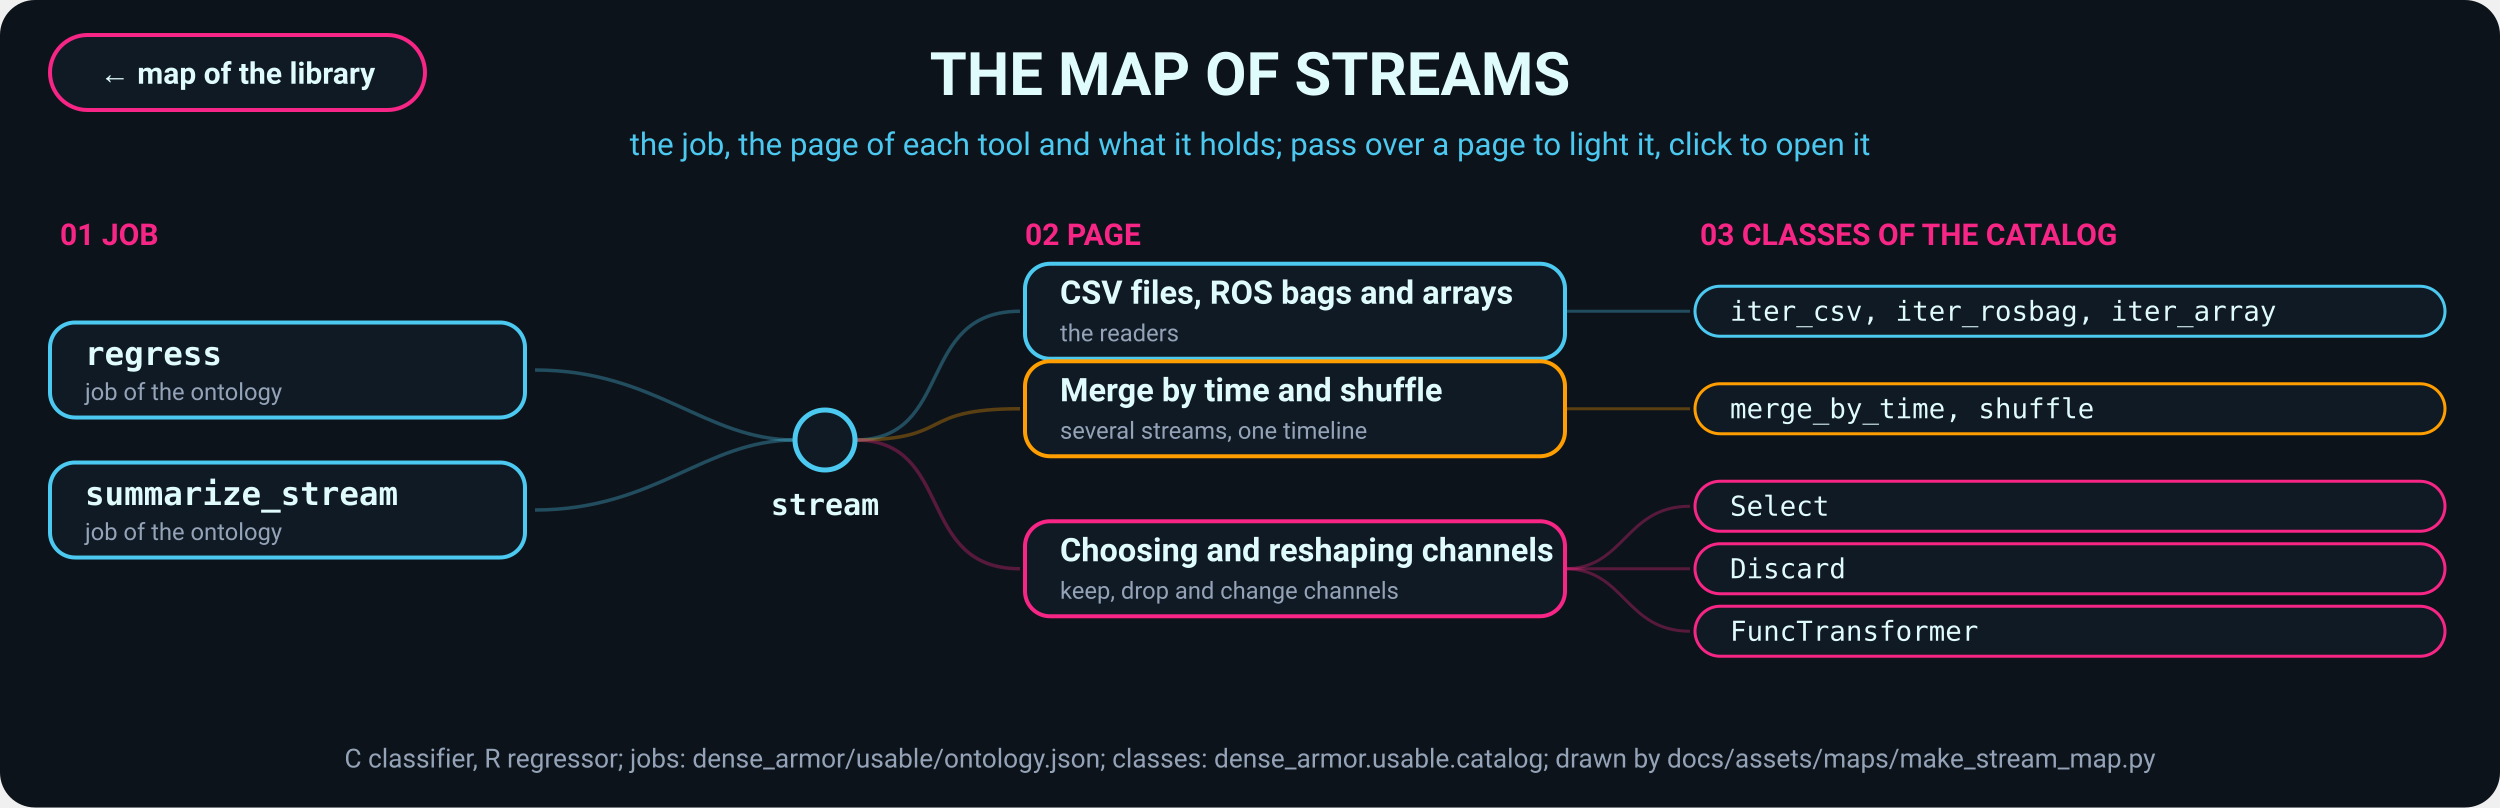
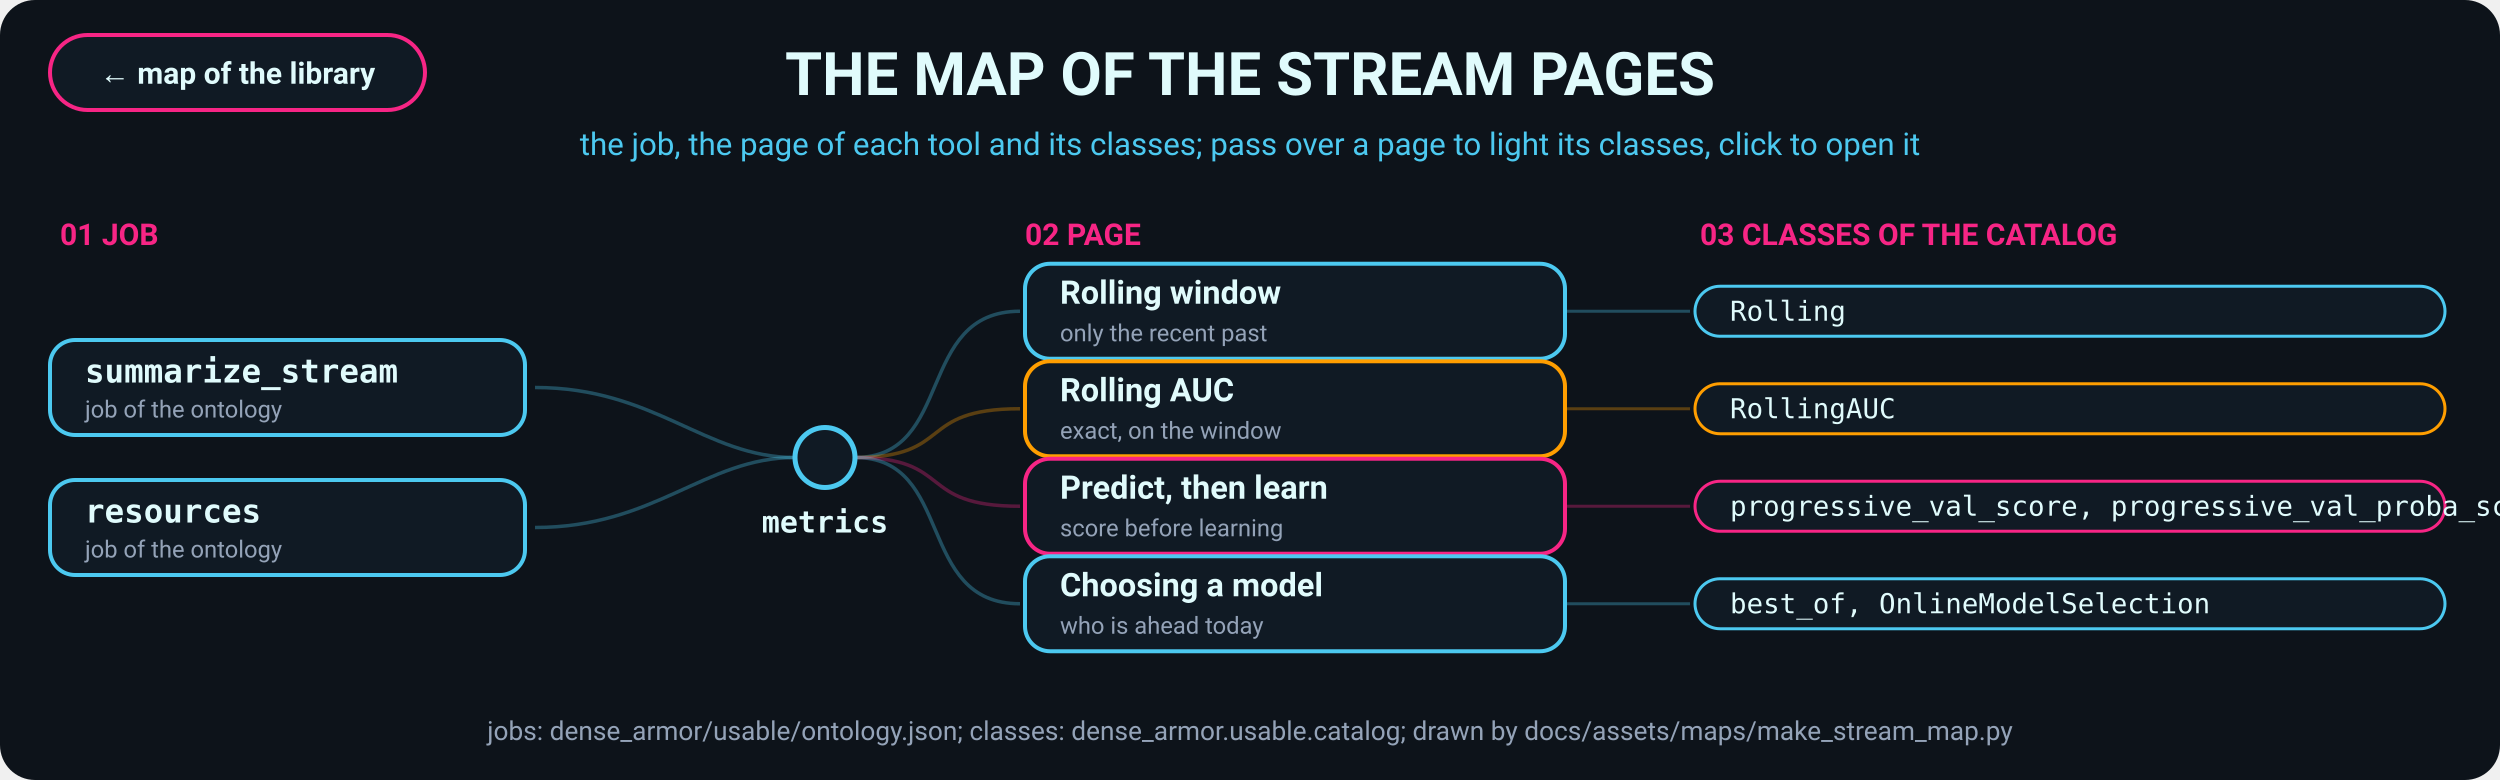
- <svg xmlns="http://www.w3.org/2000/svg" viewBox="0 0 1000 323" width="100%" role="img" aria-label="The map of streams">
+ <svg xmlns="http://www.w3.org/2000/svg" viewBox="0 0 1000 312" width="100%" role="img" aria-label="The map of the stream pages">
  <style>text{font-family:system-ui,-apple-system,'Segoe UI',Roboto,Arial,sans-serif}.m{font-family:ui-monospace,Menlo,Consolas,monospace}.e{opacity:.32;transition:opacity .15s}.net:hover .e{opacity:.06}.net .pg:hover .e{opacity:1;stroke-width:2.2}a:hover .card{fill:#17303f;stroke-width:2.4}a:hover text.dn{fill:#ffffff}.back:hover .card{fill:#17303f}</style>
-   <rect width="1000" height="323" fill="#0d131a" rx="14" />
-   <text x="500" y="38" fill="#e0fbfc" font-size="24" font-weight="700" text-anchor="middle">THE MAP OF STREAMS</text>
-   <text x="500" y="62" fill="#4cc9f0" font-size="12.5" text-anchor="middle">the job, the page of each tool and what it holds; pass over a page to light it, click to open it</text>
+   <rect width="1000" height="312" fill="#0d131a" rx="14" />
+   <text x="500" y="38" fill="#e0fbfc" font-size="24" font-weight="700" text-anchor="middle">THE MAP OF THE STREAM PAGES</text>
+   <text x="500" y="62" fill="#4cc9f0" font-size="12.5" text-anchor="middle">the job, the page of each tool and its classes; pass over a page to light its classes, click to open it</text>
  <a class="back" href="../../#the-library-folder-by-folder" target="_top">
    <rect class="card" x="20" y="14" width="150" height="30" rx="15" fill="#101a24" stroke="#f72585" stroke-width="1.6" />
    <text class="dn" x="95" y="33.5" fill="#e0fbfc" font-size="12" font-weight="700" text-anchor="middle">← map of the library</text>
  </a>
  <text x="24" y="98" fill="#f72585" font-size="12" font-weight="700">01  JOB</text>
  <text x="410" y="98" fill="#f72585" font-size="12" font-weight="700">02  PAGE</text>
  <text x="680" y="98" fill="#f72585" font-size="12" font-weight="700">03  CLASSES OF THE CATALOG</text>
  <g class="net">
-     <path class="e" d="M214,148.0 C262,148.0 282,176.0 318,176.0" fill="none" stroke="#4cc9f0" stroke-width="1.4" />
-     <path class="e" d="M214,204.0 C262,204.0 282,176.0 318,176.0" fill="none" stroke="#4cc9f0" stroke-width="1.4" />
+     <path class="e" d="M214,155.0 C262,155.0 282,183.0 318,183.0" fill="none" stroke="#4cc9f0" stroke-width="1.4" />
+     <path class="e" d="M214,211.0 C262,211.0 282,183.0 318,183.0" fill="none" stroke="#4cc9f0" stroke-width="1.4" />
    <g class="pg">
-       <path class="e" d="M342,176.0 C382,176.0 366,124.5 408,124.5" fill="none" stroke="#4cc9f0" stroke-width="1.4" />
+       <path class="e" d="M342,183.0 C382,183.0 366,124.5 408,124.5" fill="none" stroke="#4cc9f0" stroke-width="1.4" />
      <path class="e" d="M626,124.5 C650,124.5 650,124.5 676,124.5" fill="none" stroke="#4cc9f0" stroke-width="1.2" />
    </g>
    <g class="pg">
-       <path class="e" d="M342,176.0 C382,176.0 366,163.5 408,163.5" fill="none" stroke="#ff9e00" stroke-width="1.4" />
+       <path class="e" d="M342,183.0 C382,183.0 366,163.5 408,163.5" fill="none" stroke="#ff9e00" stroke-width="1.4" />
      <path class="e" d="M626,163.5 C650,163.5 650,163.5 676,163.5" fill="none" stroke="#ff9e00" stroke-width="1.2" />
    </g>
    <g class="pg">
-       <path class="e" d="M342,176.0 C382,176.0 366,227.5 408,227.5" fill="none" stroke="#f72585" stroke-width="1.4" />
-       <path class="e" d="M626,227.5 C650,227.5 650,202.5 676,202.5" fill="none" stroke="#f72585" stroke-width="1.2" />
-       <path class="e" d="M626,227.5 C650,227.5 650,227.5 676,227.5" fill="none" stroke="#f72585" stroke-width="1.2" />
-       <path class="e" d="M626,227.5 C650,227.5 650,252.5 676,252.5" fill="none" stroke="#f72585" stroke-width="1.2" />
+       <path class="e" d="M342,183.0 C382,183.0 366,202.5 408,202.5" fill="none" stroke="#f72585" stroke-width="1.4" />
+       <path class="e" d="M626,202.5 C650,202.5 650,202.5 676,202.5" fill="none" stroke="#f72585" stroke-width="1.2" />
+     </g>
+     <g class="pg">
+       <path class="e" d="M342,183.0 C382,183.0 366,241.5 408,241.5" fill="none" stroke="#4cc9f0" stroke-width="1.4" />
+       <path class="e" d="M626,241.5 C650,241.5 650,241.5 676,241.5" fill="none" stroke="#4cc9f0" stroke-width="1.2" />
    </g>
  </g>
  <a href="../../#the-library-folder-by-folder" target="_top">
-     <rect class="card" x="20" y="129.0" width="190" height="38" rx="10" fill="#101a24" stroke="#4cc9f0" stroke-width="1.6" />
-     <text class="dn m" x="34" y="146.0" fill="#e0fbfc" font-size="13" font-weight="700">regress</text>
-     <text x="34" y="160.0" fill="#94a3b8" font-size="9.5">job of the ontology</text>
+     <rect class="card" x="20" y="136.0" width="190" height="38" rx="10" fill="#101a24" stroke="#4cc9f0" stroke-width="1.6" />
+     <text class="dn m" x="34" y="153.0" fill="#e0fbfc" font-size="13" font-weight="700">summarize_stream</text>
+     <text x="34" y="167.0" fill="#94a3b8" font-size="9.5">job of the ontology</text>
  </a>
  <a href="../../#the-library-folder-by-folder" target="_top">
-     <rect class="card" x="20" y="185.0" width="190" height="38" rx="10" fill="#101a24" stroke="#4cc9f0" stroke-width="1.6" />
-     <text class="dn m" x="34" y="202.0" fill="#e0fbfc" font-size="13" font-weight="700">summarize_stream</text>
-     <text x="34" y="216.0" fill="#94a3b8" font-size="9.5">job of the ontology</text>
+     <rect class="card" x="20" y="192.0" width="190" height="38" rx="10" fill="#101a24" stroke="#4cc9f0" stroke-width="1.6" />
+     <text class="dn m" x="34" y="209.0" fill="#e0fbfc" font-size="13" font-weight="700">resources</text>
+     <text x="34" y="223.0" fill="#94a3b8" font-size="9.5">job of the ontology</text>
  </a>
-   <circle cx="330" cy="176.0" r="12" fill="#101a24" stroke="#4cc9f0" stroke-width="2" />
-   <text class="m" x="330" y="206.0" fill="#e0fbfc" font-size="12" font-weight="700" text-anchor="middle">stream</text>
-   <a href="../../stream/readers/" target="_top">
+   <circle cx="330" cy="183.0" r="12" fill="#101a24" stroke="#4cc9f0" stroke-width="2" />
+   <text class="m" x="330" y="213.0" fill="#e0fbfc" font-size="12" font-weight="700" text-anchor="middle">metrics</text>
+   <a href="../../metrics/stream/rolling/" target="_top">
    <rect class="card" x="410" y="105.5" width="216" height="38" rx="10" fill="#101a24" stroke="#4cc9f0" stroke-width="1.6" />
-     <text class="dn" x="424" y="121.5" fill="#e0fbfc" font-size="13" font-weight="700">CSV files, ROS bags and arrays</text>
-     <text x="424" y="136.5" fill="#94a3b8" font-size="9.5">the readers</text>
+     <text class="dn" x="424" y="121.5" fill="#e0fbfc" font-size="13" font-weight="700">Rolling window</text>
+     <text x="424" y="136.5" fill="#94a3b8" font-size="9.5">only the recent past</text>
  </a>
-   <a href="../../stream/readers/" target="_top">
+   <a href="../../metrics/stream/rolling/" target="_top">
    <rect class="card" x="678" y="114.5" width="300" height="20" rx="10" fill="#101a24" stroke="#4cc9f0" stroke-width="1.2" />
-     <text class="dn m" x="692" y="128.3" fill="#e0fbfc" font-size="11">iter_csv, iter_rosbag, iter_array</text>
+     <text class="dn m" x="692" y="128.3" fill="#e0fbfc" font-size="11">Rolling</text>
  </a>
-   <a href="../../stream/merge/" target="_top">
+   <a href="../../metrics/stream/rolling_auc/" target="_top">
    <rect class="card" x="410" y="144.5" width="216" height="38" rx="10" fill="#101a24" stroke="#ff9e00" stroke-width="1.6" />
-     <text class="dn" x="424" y="160.5" fill="#e0fbfc" font-size="13" font-weight="700">Merge by time and shuffle</text>
-     <text x="424" y="175.5" fill="#94a3b8" font-size="9.5">several streams, one timeline</text>
+     <text class="dn" x="424" y="160.5" fill="#e0fbfc" font-size="13" font-weight="700">Rolling AUC</text>
+     <text x="424" y="175.5" fill="#94a3b8" font-size="9.5">exact, on the window</text>
  </a>
-   <a href="../../stream/merge/" target="_top">
+   <a href="../../metrics/stream/rolling_auc/" target="_top">
    <rect class="card" x="678" y="153.5" width="300" height="20" rx="10" fill="#101a24" stroke="#ff9e00" stroke-width="1.2" />
-     <text class="dn m" x="692" y="167.3" fill="#e0fbfc" font-size="11">merge_by_time, shuffle</text>
+     <text class="dn m" x="692" y="167.3" fill="#e0fbfc" font-size="11">RollingAUC</text>
  </a>
-   <a href="../../stream/channels/" target="_top">
-     <rect class="card" x="410" y="208.5" width="216" height="38" rx="10" fill="#101a24" stroke="#f72585" stroke-width="1.6" />
-     <text class="dn" x="424" y="224.5" fill="#e0fbfc" font-size="13" font-weight="700">Choosing and reshaping channels</text>
-     <text x="424" y="239.5" fill="#94a3b8" font-size="9.5">keep, drop and change channels</text>
+   <a href="../../metrics/stream/predict_then_learn/" target="_top">
+     <rect class="card" x="410" y="183.5" width="216" height="38" rx="10" fill="#101a24" stroke="#f72585" stroke-width="1.6" />
+     <text class="dn" x="424" y="199.5" fill="#e0fbfc" font-size="13" font-weight="700">Predict, then learn</text>
+     <text x="424" y="214.5" fill="#94a3b8" font-size="9.5">score before learning</text>
  </a>
-   <a href="../../stream/channels/" target="_top">
+   <a href="../../metrics/stream/predict_then_learn/" target="_top">
    <rect class="card" x="678" y="192.5" width="300" height="20" rx="10" fill="#101a24" stroke="#f72585" stroke-width="1.2" />
-     <text class="dn m" x="692" y="206.3" fill="#e0fbfc" font-size="11">Select</text>
+     <text class="dn m" x="692" y="206.3" fill="#e0fbfc" font-size="11">progressive_val_score, progressive_val_proba_score</text>
  </a>
-   <a href="../../stream/channels/" target="_top">
-     <rect class="card" x="678" y="217.5" width="300" height="20" rx="10" fill="#101a24" stroke="#f72585" stroke-width="1.2" />
-     <text class="dn m" x="692" y="231.3" fill="#e0fbfc" font-size="11">Discard</text>
+   <a href="../../metrics/stream/model_selection/" target="_top">
+     <rect class="card" x="410" y="222.5" width="216" height="38" rx="10" fill="#101a24" stroke="#4cc9f0" stroke-width="1.6" />
+     <text class="dn" x="424" y="238.5" fill="#e0fbfc" font-size="13" font-weight="700">Choosing a model</text>
+     <text x="424" y="253.5" fill="#94a3b8" font-size="9.5">who is ahead today</text>
  </a>
-   <a href="../../stream/channels/" target="_top">
-     <rect class="card" x="678" y="242.5" width="300" height="20" rx="10" fill="#101a24" stroke="#f72585" stroke-width="1.2" />
-     <text class="dn m" x="692" y="256.3" fill="#e0fbfc" font-size="11">FuncTransformer</text>
+   <a href="../../metrics/stream/model_selection/" target="_top">
+     <rect class="card" x="678" y="231.5" width="300" height="20" rx="10" fill="#101a24" stroke="#4cc9f0" stroke-width="1.2" />
+     <text class="dn m" x="692" y="245.3" fill="#e0fbfc" font-size="11">best_of, OnlineModelSelection</text>
  </a>
-   <text x="500" y="307" fill="#94a3b8" font-size="10.5" text-anchor="middle">C classifier, R regressor; jobs: dense_armor/usable/ontology.json; classes: dense_armor.usable.catalog; drawn by docs/assets/maps/make_stream_map.py</text>
+   <text x="500" y="296" fill="#94a3b8" font-size="10.5" text-anchor="middle">jobs: dense_armor/usable/ontology.json; classes: dense_armor.usable.catalog; drawn by docs/assets/maps/make_stream_map.py</text>
</svg>
